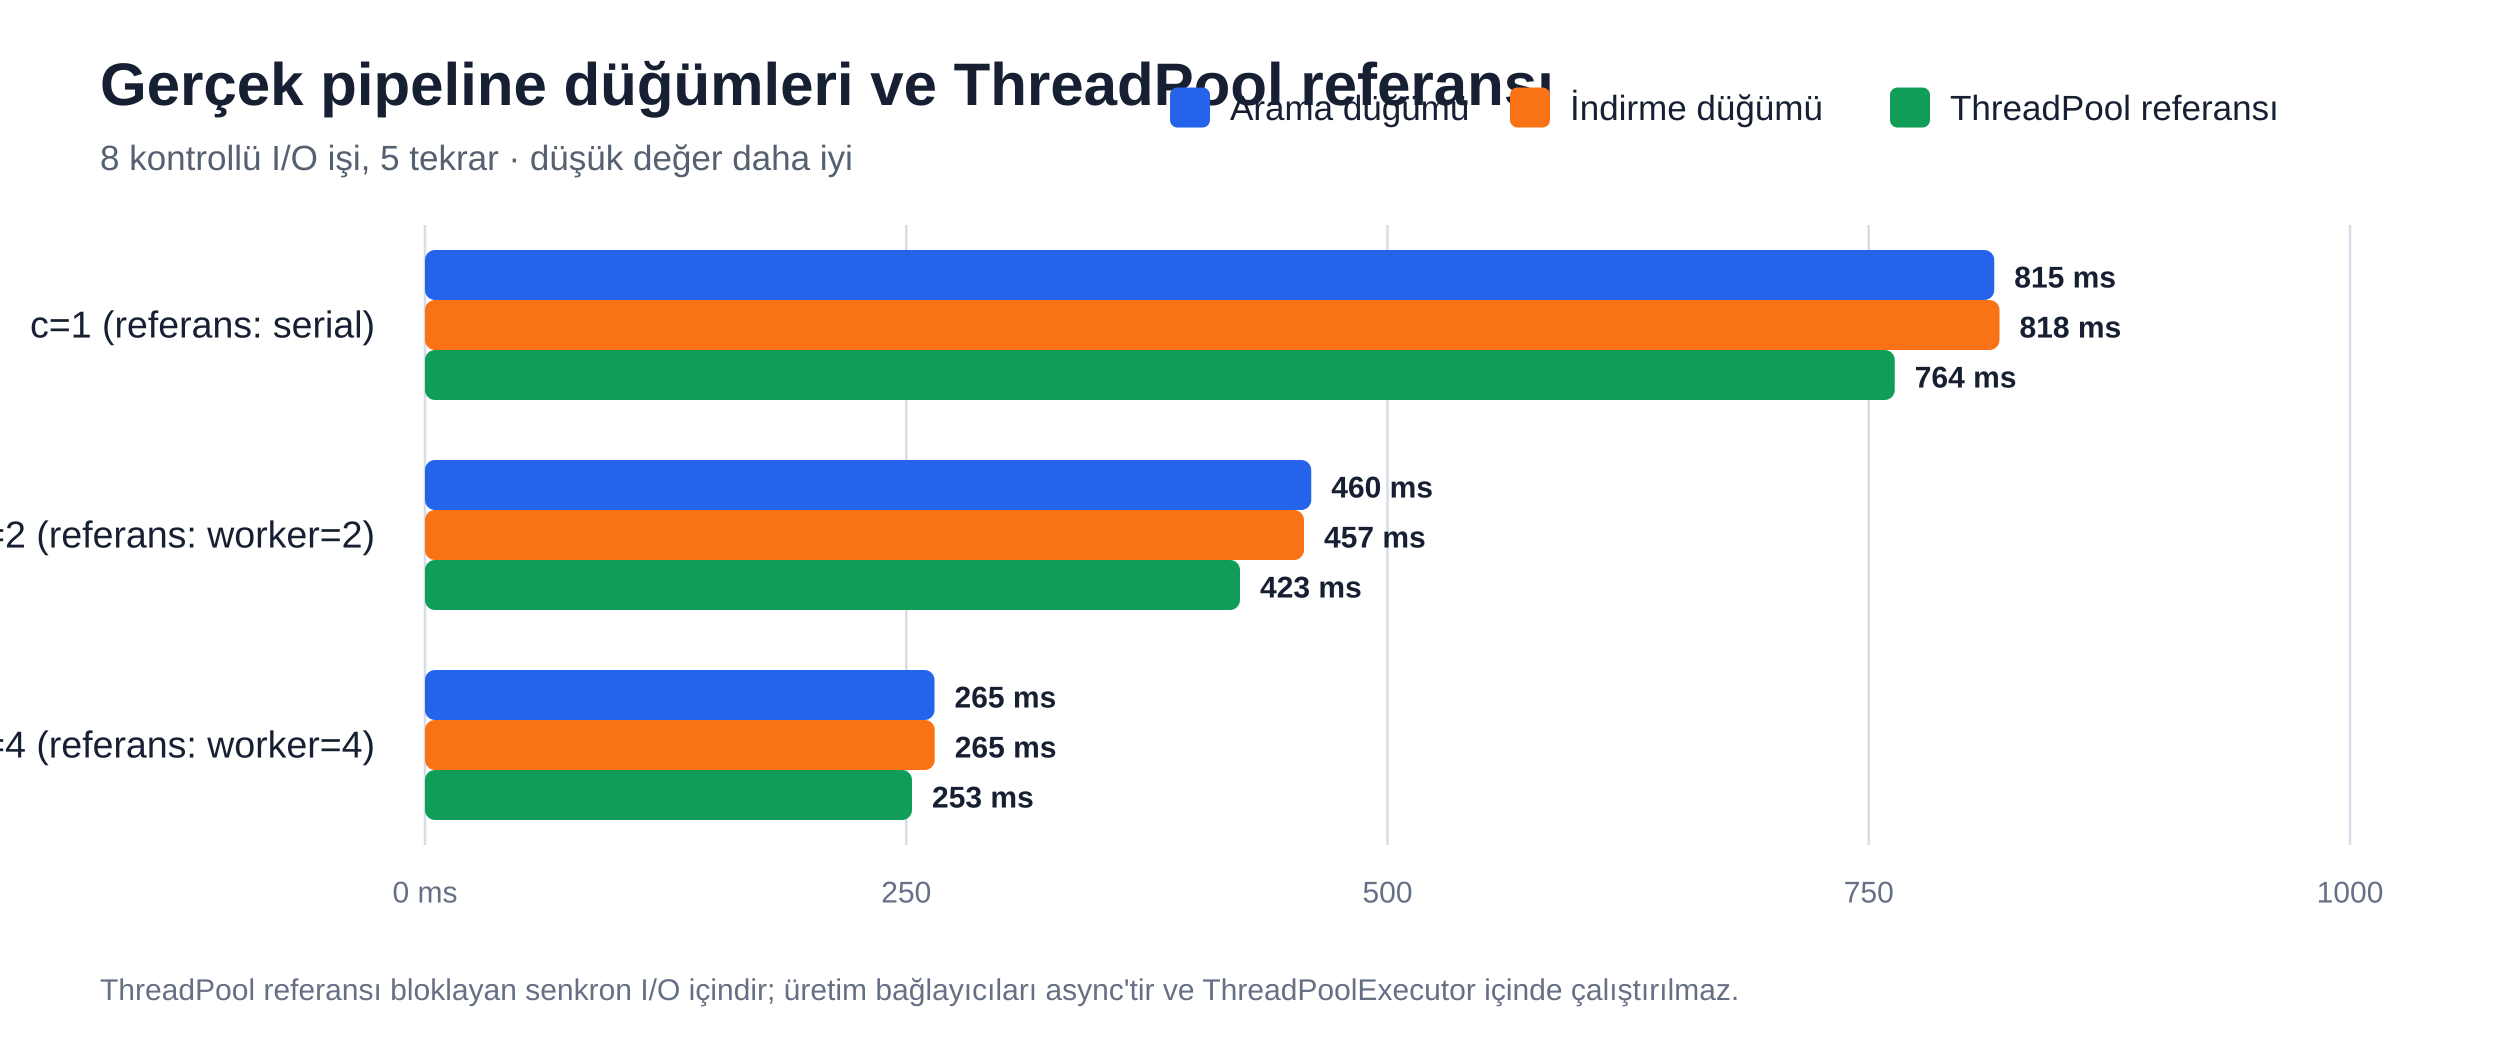
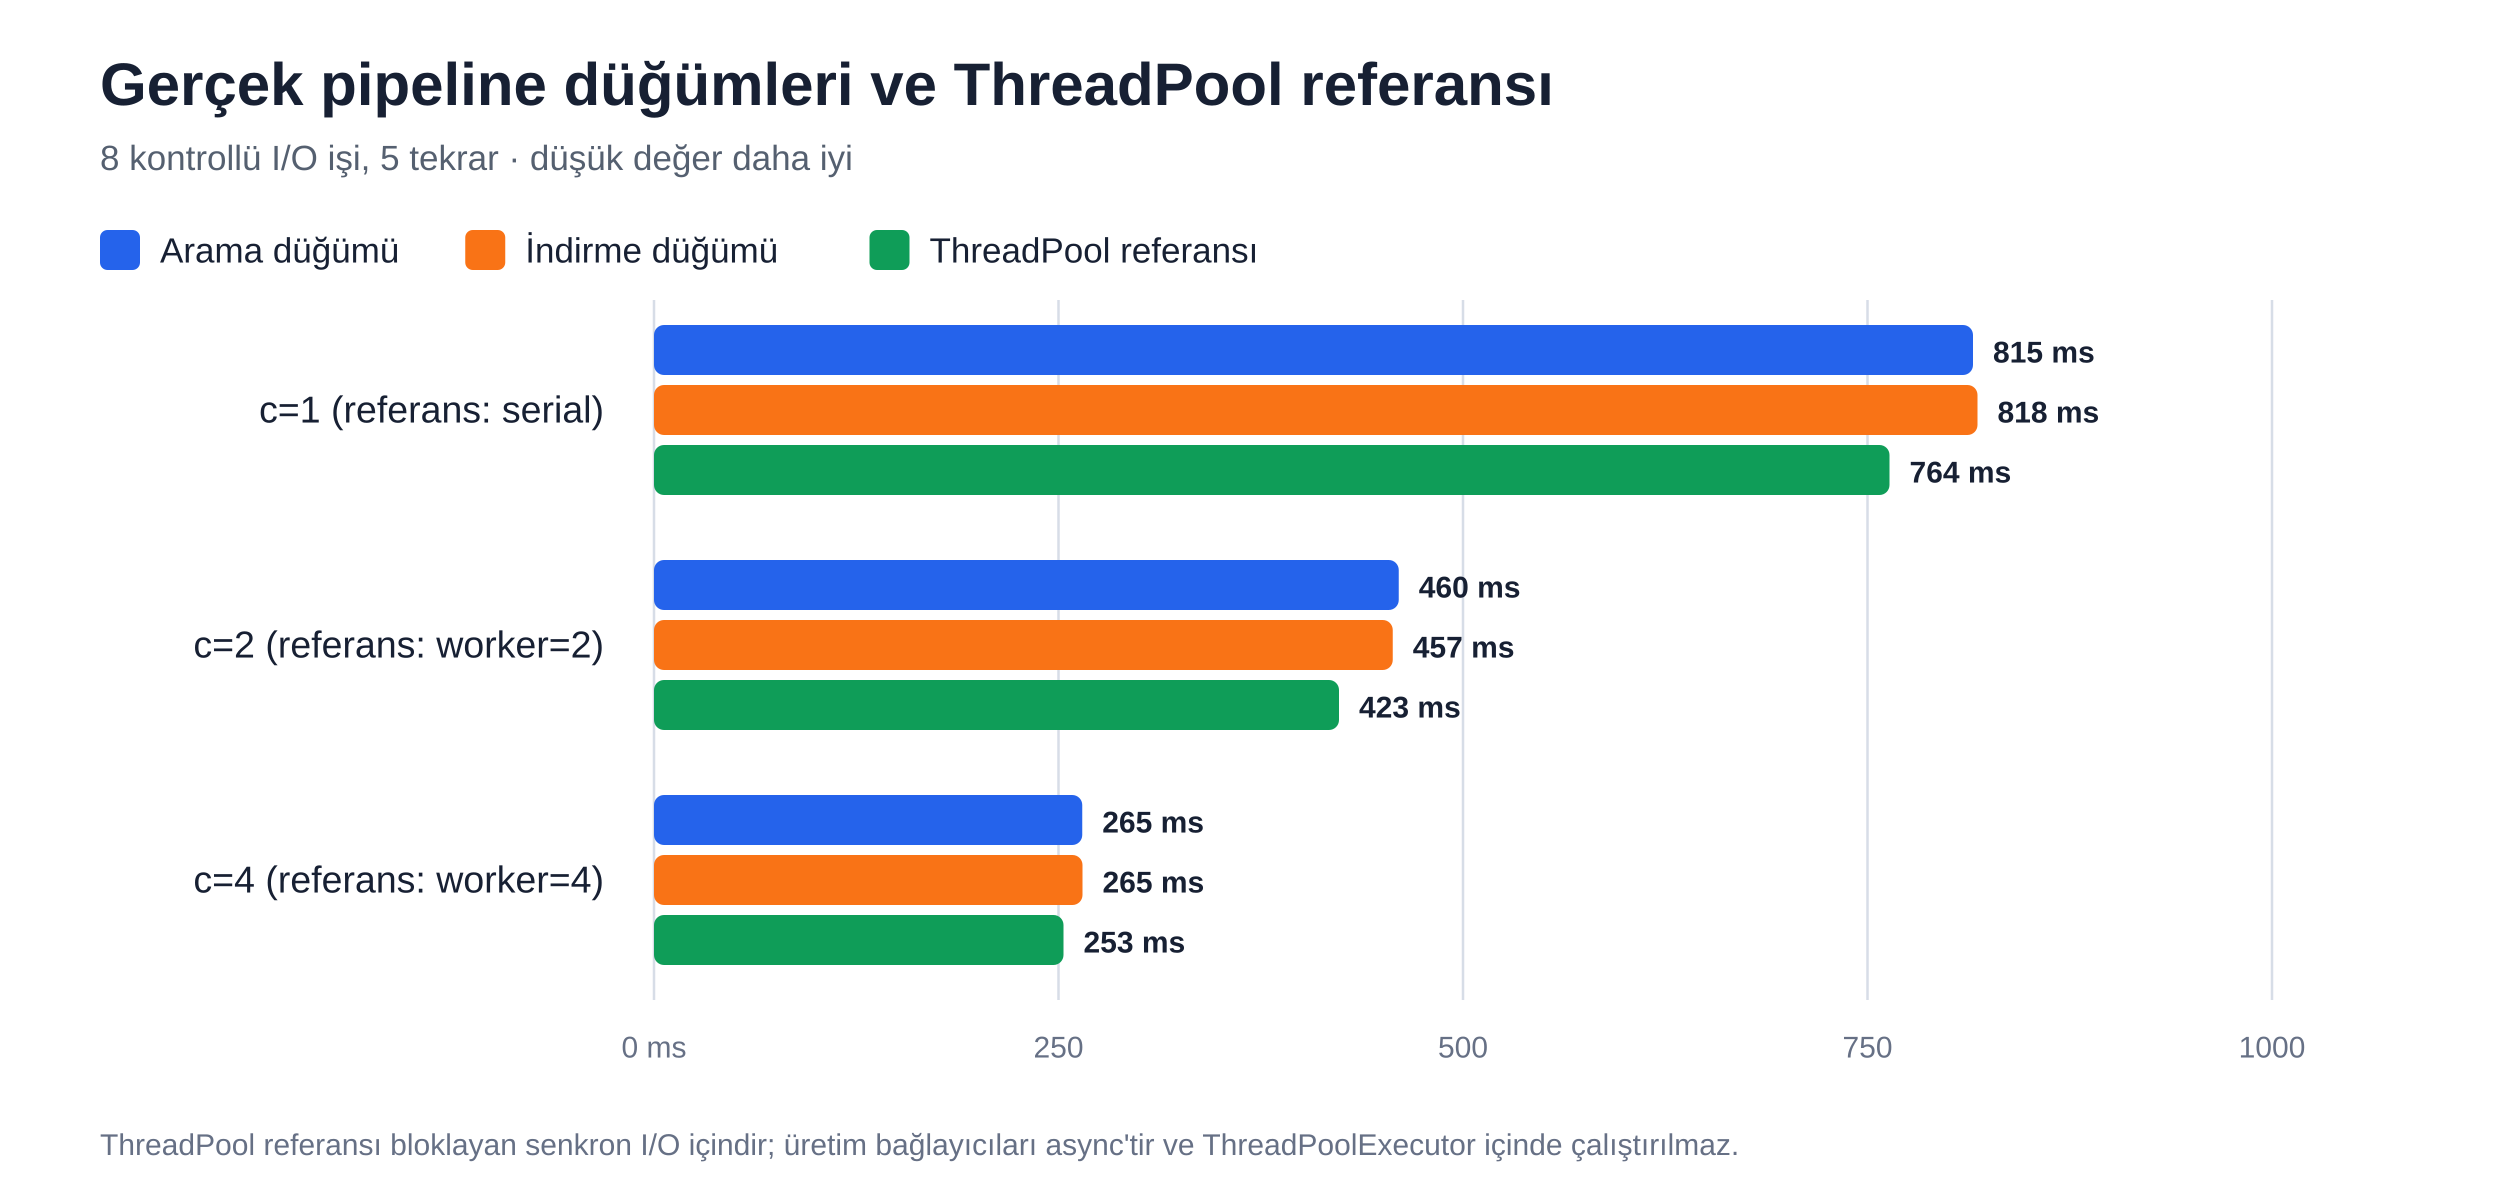
- <svg xmlns="http://www.w3.org/2000/svg" width="1000" height="418" viewBox="0 0 1000 418" role="img" aria-labelledby="title desc">
-   <rect width="1000" height="418" fill="#ffffff" />
+ <svg xmlns="http://www.w3.org/2000/svg" width="1000" height="480" viewBox="0 0 1000 480" role="img" aria-labelledby="title desc">
+   <rect width="1000" height="480" fill="#ffffff" />
  <text x="40" y="42" font-family="Arial, sans-serif" font-size="24" font-weight="700" fill="#172033">Gerçek pipeline düğümleri ve ThreadPool referansı</text>
  <text x="40" y="68" font-family="Arial, sans-serif" font-size="14" fill="#556070">8 kontrollü I/O işi, 5 tekrar · düşük değer daha iyi</text>
-   <rect x="756" y="35" width="16" height="16" rx="3" fill="#0f9d58" />
-   <text x="780" y="48" font-family="Arial, sans-serif" font-size="14" fill="#172033">ThreadPool referansı</text>
-   <rect x="604" y="35" width="16" height="16" rx="3" fill="#f97316" />
-   <text x="628" y="48" font-family="Arial, sans-serif" font-size="14" fill="#172033">İndirme düğümü</text>
-   <rect x="468" y="35" width="16" height="16" rx="3" fill="#2563eb" />
-   <text x="492" y="48" font-family="Arial, sans-serif" font-size="14" fill="#172033">Arama düğümü</text>
+   <rect x="40.0" y="92" width="16" height="16" rx="3" fill="#2563eb" />
+   <text x="64.0" y="105" font-family="Arial, sans-serif" font-size="14" fill="#172033">Arama düğümü</text>
+   <rect x="186.1" y="92" width="16" height="16" rx="3" fill="#f97316" />
+   <text x="210.1" y="105" font-family="Arial, sans-serif" font-size="14" fill="#172033">İndirme düğümü</text>
+   <rect x="347.8" y="92" width="16" height="16" rx="3" fill="#0f9d58" />
+   <text x="371.8" y="105" font-family="Arial, sans-serif" font-size="14" fill="#172033">ThreadPool referansı</text>
  <g stroke="#d7dde7" stroke-width="1">
-     <line x1="170.0" y1="90" x2="170.0" y2="338" />
-     <line x1="362.5" y1="90" x2="362.5" y2="338" />
-     <line x1="555.0" y1="90" x2="555.0" y2="338" />
-     <line x1="747.5" y1="90" x2="747.5" y2="338" />
-     <line x1="940.0" y1="90" x2="940.0" y2="338" />
+     <line x1="261.6" y1="120" x2="261.6" y2="400" />
+     <line x1="423.4" y1="120" x2="423.4" y2="400" />
+     <line x1="585.2" y1="120" x2="585.2" y2="400" />
+     <line x1="747.0" y1="120" x2="747.0" y2="400" />
+     <line x1="908.8" y1="120" x2="908.8" y2="400" />
  </g>
  <g font-family="Arial, sans-serif" font-size="12" fill="#667085" text-anchor="middle">
-     <text x="170.0" y="361">0 ms</text>
-     <text x="362.5" y="361">250</text>
-     <text x="555.0" y="361">500</text>
-     <text x="747.5" y="361">750</text>
-     <text x="940.0" y="361">1000</text>
+     <text x="261.6" y="423">0 ms</text>
+     <text x="423.4" y="423">250</text>
+     <text x="585.2" y="423">500</text>
+     <text x="747.0" y="423">750</text>
+     <text x="908.8" y="423">1000</text>
  </g>
  <g font-family="Arial, sans-serif" font-size="15" fill="#172033" text-anchor="end">
-     <text x="150" y="135.0">c=1 (referans: serial)</text>
-     <text x="150" y="219.0">c=2 (referans: worker=2)</text>
-     <text x="150" y="303.0">c=4 (referans: worker=4)</text>
+     <text x="241.6" y="169.0">c=1 (referans: serial)</text>
+     <text x="241.6" y="263.0">c=2 (referans: worker=2)</text>
+     <text x="241.6" y="357.0">c=4 (referans: worker=4)</text>
  </g>
  <g fill="#2563eb">
-     <rect x="170" y="100" width="627.7" height="20" rx="4" />
-     <rect x="170" y="184" width="354.5" height="20" rx="4" />
-     <rect x="170" y="268" width="203.8" height="20" rx="4" />
+     <rect x="261.6" y="130" width="527.6" height="20" rx="4" />
+     <rect x="261.6" y="224" width="297.9" height="20" rx="4" />
+     <rect x="261.6" y="318" width="171.3" height="20" rx="4" />
  </g>
  <g fill="#f97316">
-     <rect x="170" y="120" width="629.8" height="20" rx="4" />
-     <rect x="170" y="204" width="351.6" height="20" rx="4" />
-     <rect x="170" y="288" width="203.9" height="20" rx="4" />
+     <rect x="261.6" y="154" width="529.4" height="20" rx="4" />
+     <rect x="261.6" y="248" width="295.5" height="20" rx="4" />
+     <rect x="261.6" y="342" width="171.4" height="20" rx="4" />
  </g>
  <g fill="#0f9d58">
-     <rect x="170" y="140" width="587.9" height="20" rx="4" />
-     <rect x="170" y="224" width="326.0" height="20" rx="4" />
-     <rect x="170" y="308" width="194.8" height="20" rx="4" />
+     <rect x="261.6" y="178" width="494.2" height="20" rx="4" />
+     <rect x="261.6" y="272" width="274.0" height="20" rx="4" />
+     <rect x="261.6" y="366" width="163.8" height="20" rx="4" />
  </g>
  <g font-family="Arial, sans-serif" font-size="12" font-weight="700" fill="#172033">
-     <text x="805.7" y="115">815 ms</text>
-     <text x="532.5" y="199">460 ms</text>
-     <text x="381.8" y="283">265 ms</text>
-     <text x="807.8" y="135">818 ms</text>
-     <text x="529.6" y="219">457 ms</text>
-     <text x="381.9" y="303">265 ms</text>
-     <text x="765.9" y="155">764 ms</text>
-     <text x="504.0" y="239">423 ms</text>
-     <text x="372.8" y="323">253 ms</text>
+     <text x="797.2" y="145">815 ms</text>
+     <text x="567.5" y="239">460 ms</text>
+     <text x="440.9" y="333">265 ms</text>
+     <text x="799.0" y="169">818 ms</text>
+     <text x="565.1" y="263">457 ms</text>
+     <text x="441.0" y="357">265 ms</text>
+     <text x="763.8" y="193">764 ms</text>
+     <text x="543.6" y="287">423 ms</text>
+     <text x="433.4" y="381">253 ms</text>
  </g>
-   <text x="40" y="400" font-family="Arial, sans-serif" font-size="12" fill="#667085">ThreadPool referansı bloklayan senkron I/O içindir; üretim bağlayıcıları async'tir ve ThreadPoolExecutor içinde çalıştırılmaz.</text>
+   <text x="40" y="462" font-family="Arial, sans-serif" font-size="12" fill="#667085">ThreadPool referansı bloklayan senkron I/O içindir; üretim bağlayıcıları async'tir ve ThreadPoolExecutor içinde çalıştırılmaz.</text>
</svg>
